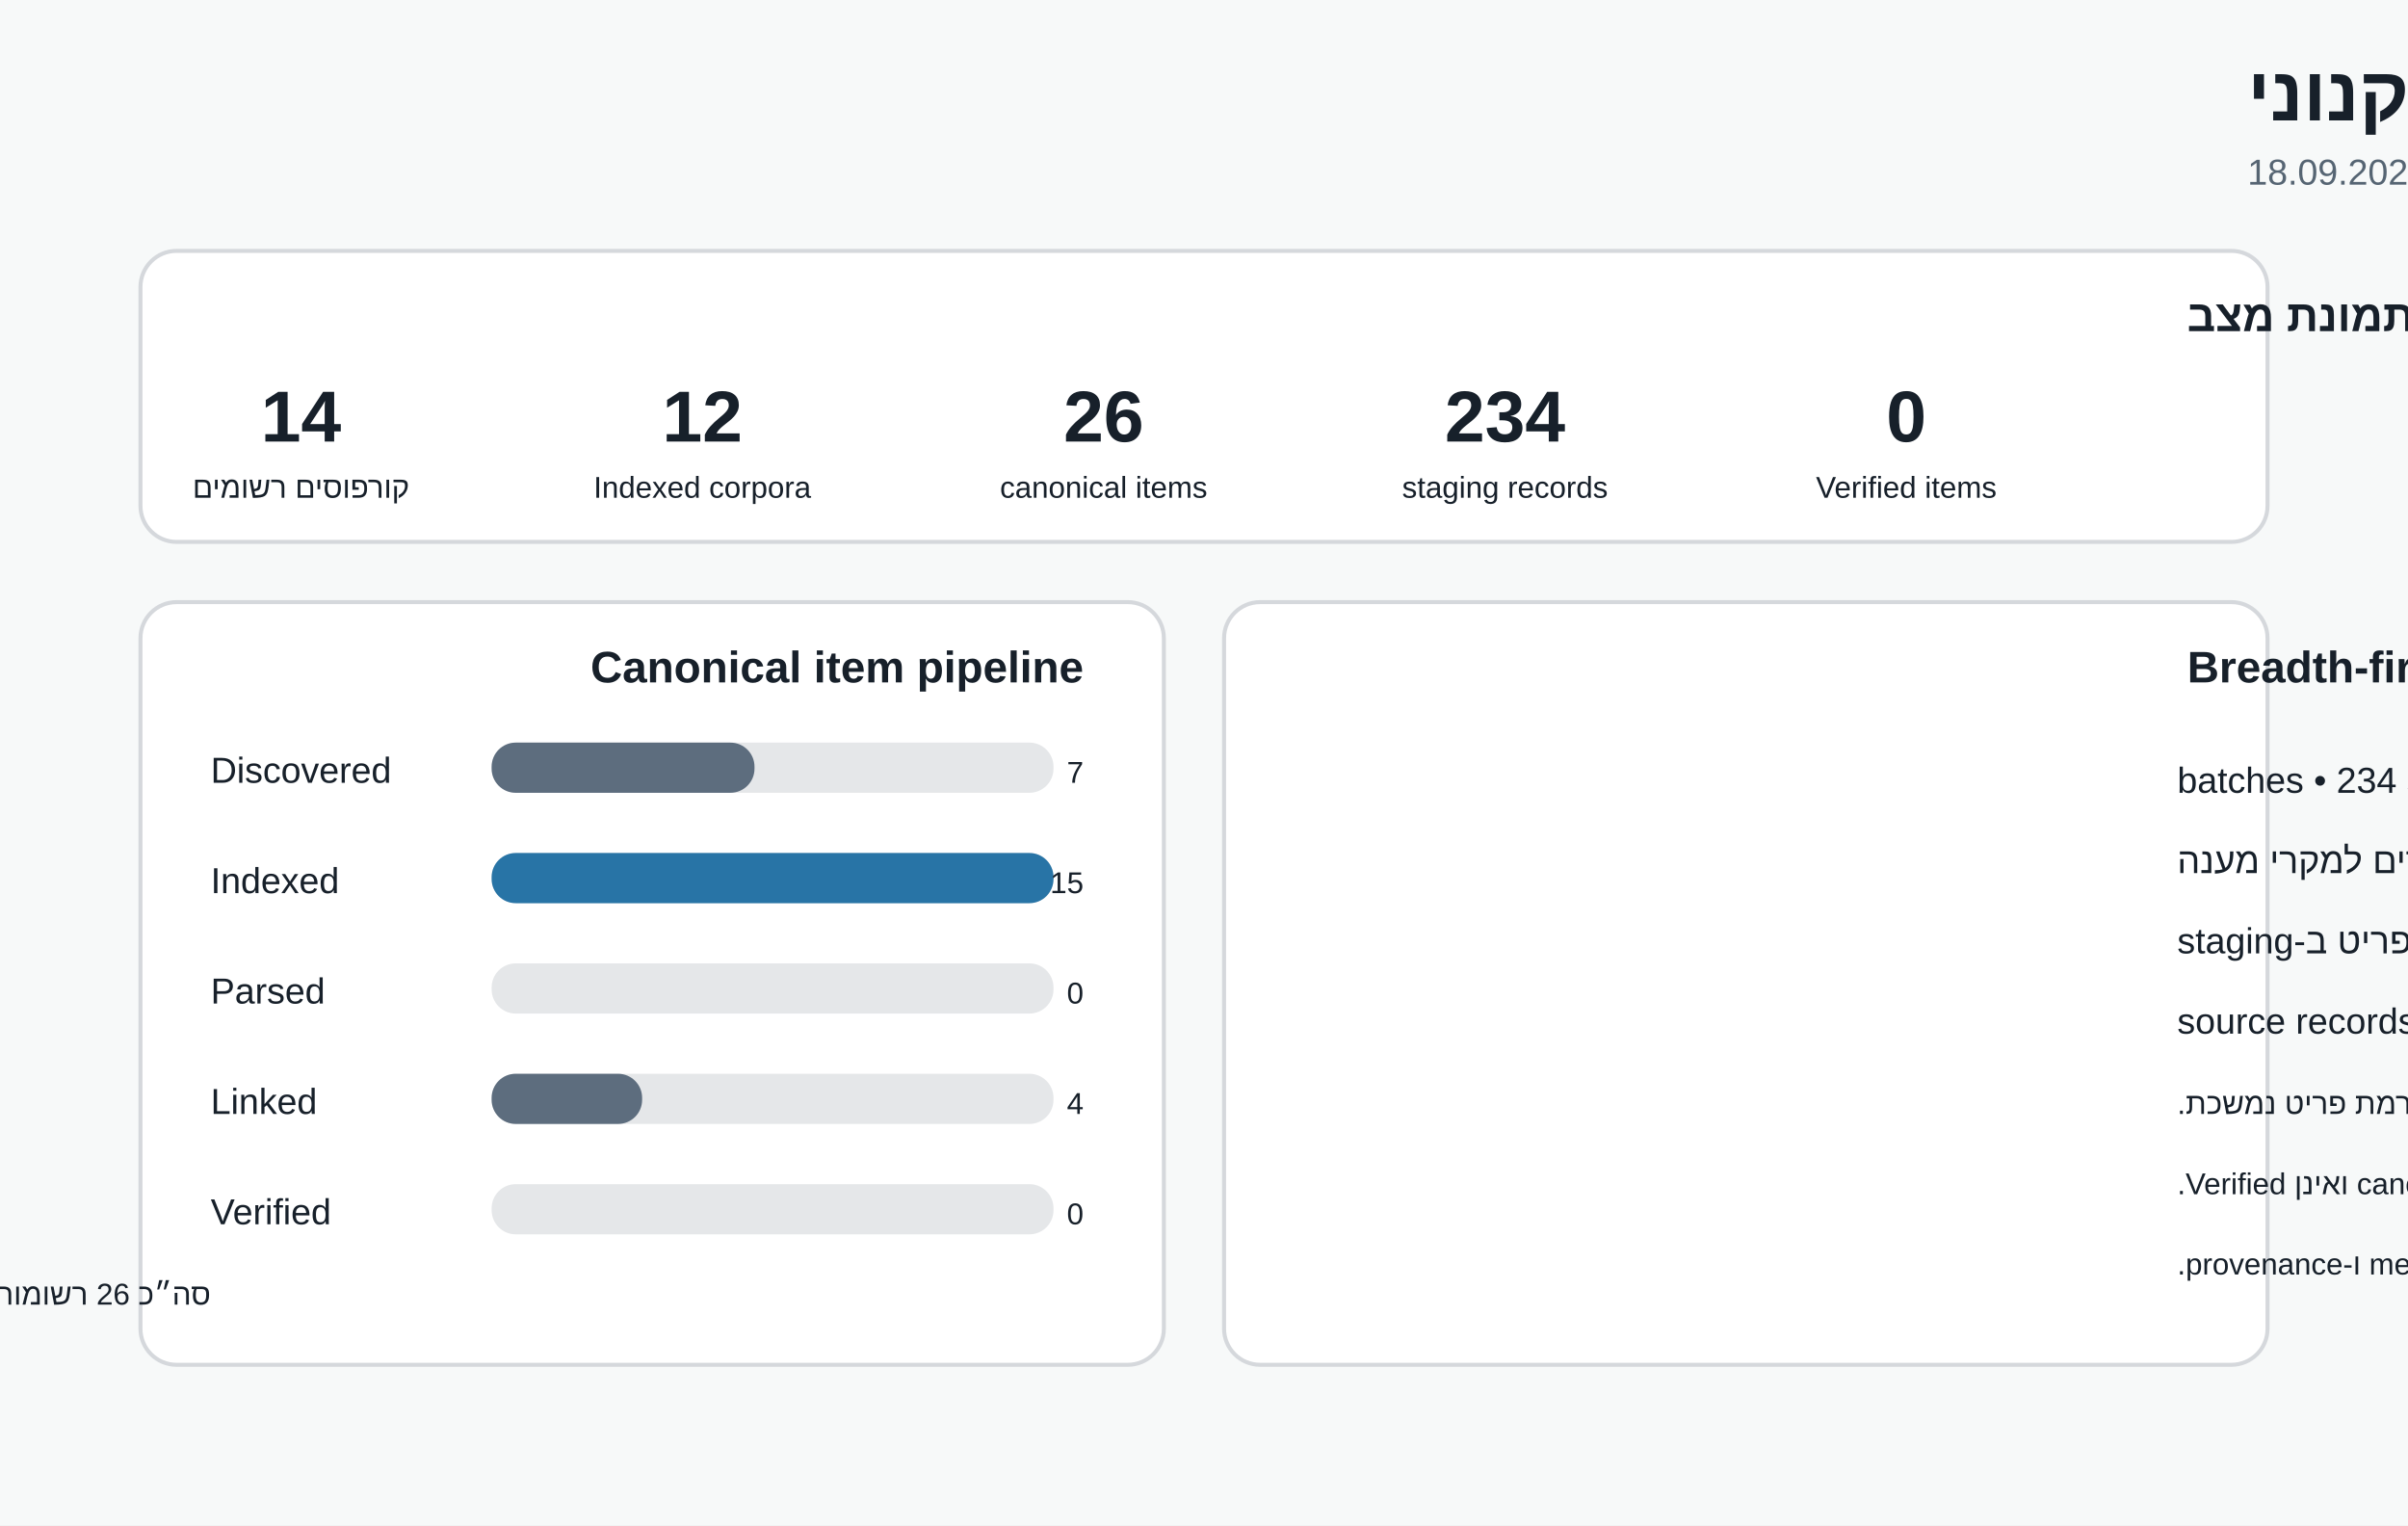
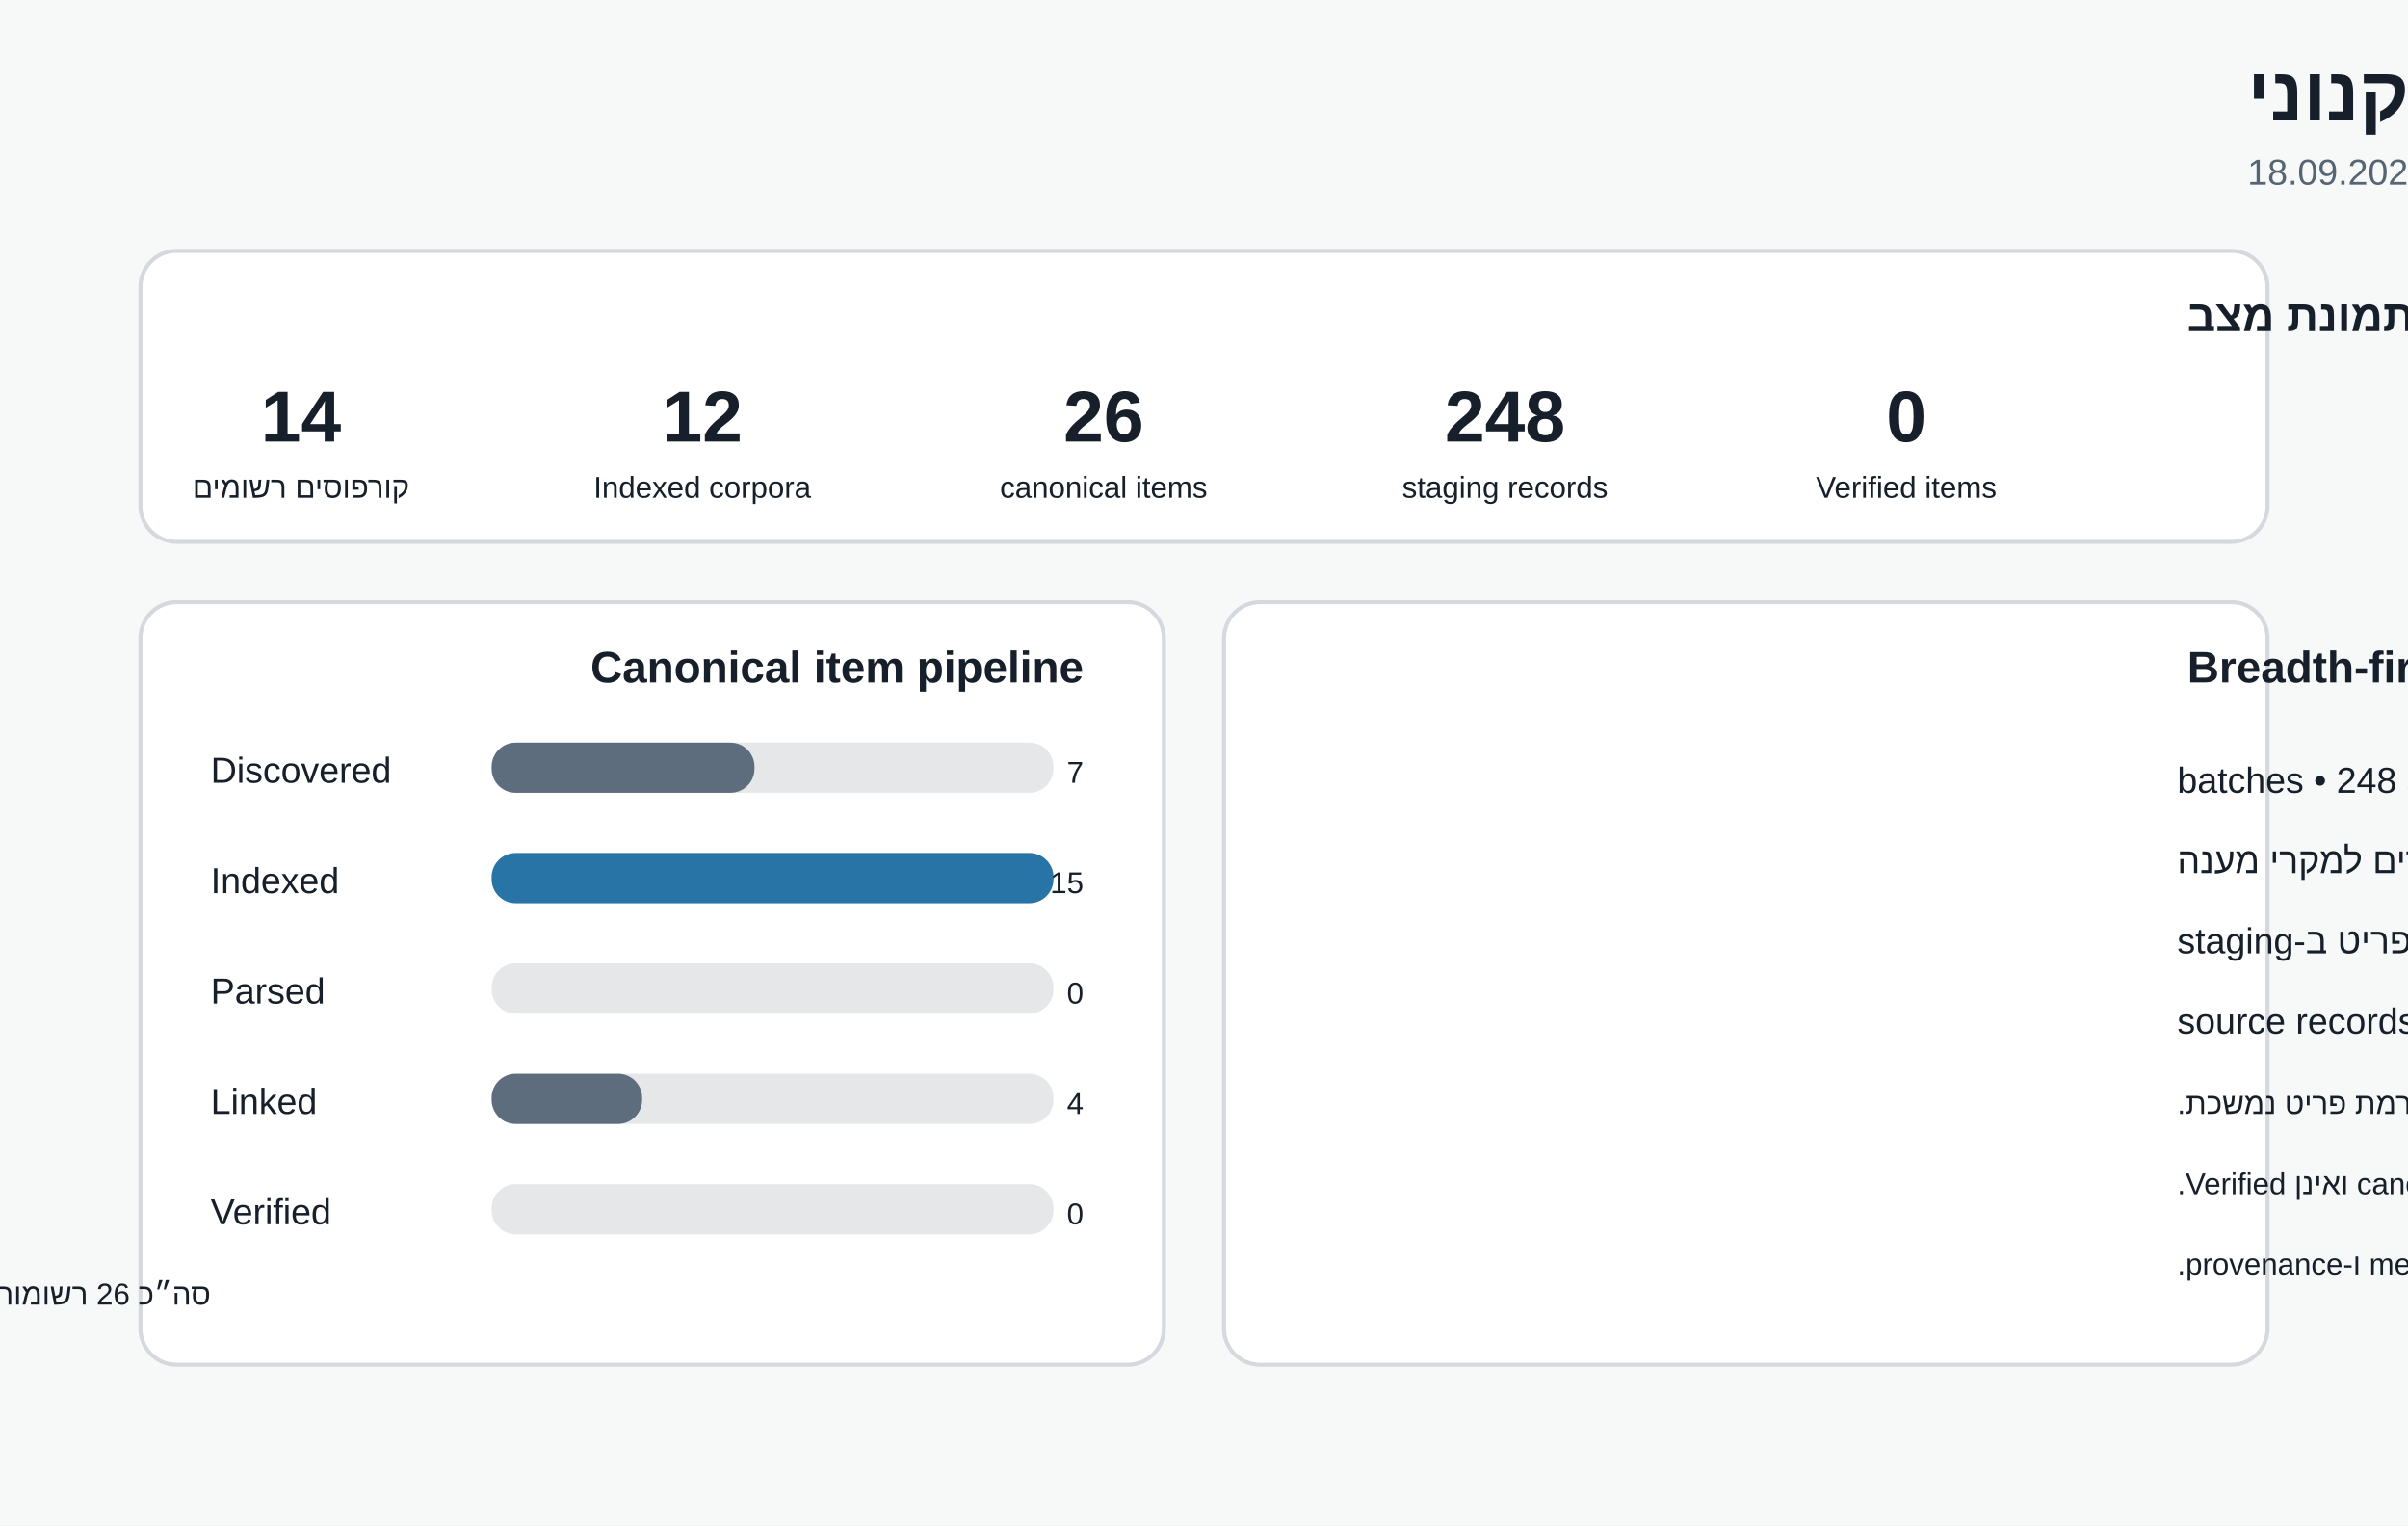
<svg xmlns="http://www.w3.org/2000/svg" width="1200" height="760" viewBox="0 0 1200 760">
  <style>text{font-family:Arial,'Noto Sans Hebrew',sans-serif;fill:#17202a}.title{font-size:38px;font-weight:700}.sub{font-size:18px;fill:#566573}.h{font-size:22px;font-weight:700}.n{font-size:36px;font-weight:700}.small{font-size:15px}.label{font-size:18px}.card{fill:#fff;stroke:#d5d8dc;stroke-width:2}.bg{fill:#f7f9f9}.barbg{fill:#e5e7e9}.b1{fill:#5d6d7e}.b2{fill:#2874a6}</style>
  <rect class="bg" width="1200" height="760" />
  <text x="1120" y="60" text-anchor="end" class="title" direction="rtl">מענה לדורות | יקום הרבי — מצב קנוני</text>
  <text x="1120" y="92" text-anchor="end" class="sub" direction="rtl">נתונים מגובים בלבד • staging נפרד מהקנון • 18.09.2026</text>
  <rect x="70" y="125" width="1060" height="145" rx="18" class="card" />
  <text x="1090" y="165" text-anchor="end" class="h" direction="rtl">תמונת מצב</text>
  <text x="150" y="220" text-anchor="middle" class="n">14</text>
  <text x="150" y="248" text-anchor="middle" class="small" direction="rtl">קורפוסים רשומים</text>
  <text x="350" y="220" text-anchor="middle" class="n">12</text>
  <text x="350" y="248" text-anchor="middle" class="small">Indexed corpora</text>
  <text x="550" y="220" text-anchor="middle" class="n">26</text>
  <text x="550" y="248" text-anchor="middle" class="small">canonical items</text>
-   <text x="750" y="220" text-anchor="middle" class="n">234</text>
+   <text x="750" y="220" text-anchor="middle" class="n">248</text>
  <text x="750" y="248" text-anchor="middle" class="small">staging records</text>
  <text x="950" y="220" text-anchor="middle" class="n">0</text>
  <text x="950" y="248" text-anchor="middle" class="small">Verified items</text>
  <rect x="70" y="300" width="510" height="380" rx="18" class="card" />
  <text x="540" y="340" text-anchor="end" class="h">Canonical item pipeline</text>
  <text x="105" y="390" class="label">Discovered</text>
  <rect x="245" y="370" width="280" height="25" rx="12" class="barbg" />
  <rect x="245" y="370" width="131" height="25" rx="12" class="b1" />
  <text x="540" y="390" text-anchor="end" class="small">7</text>
  <text x="105" y="445" class="label">Indexed</text>
  <rect x="245" y="425" width="280" height="25" rx="12" class="barbg" />
  <rect x="245" y="425" width="280" height="25" rx="12" class="b2" />
  <text x="540" y="445" text-anchor="end" class="small">15</text>
  <text x="105" y="500" class="label">Parsed</text>
  <rect x="245" y="480" width="280" height="25" rx="12" class="barbg" />
  <text x="540" y="500" text-anchor="end" class="small">0</text>
  <text x="105" y="555" class="label">Linked</text>
  <rect x="245" y="535" width="280" height="25" rx="12" class="barbg" />
  <rect x="245" y="535" width="75" height="25" rx="12" class="b1" />
  <text x="540" y="555" text-anchor="end" class="small">4</text>
  <text x="105" y="610" class="label">Verified</text>
  <rect x="245" y="590" width="280" height="25" rx="12" class="barbg" />
  <text x="540" y="610" text-anchor="end" class="small">0</text>
  <text x="105" y="650" class="small" direction="rtl">סה״כ 26 רשומות item-level קנוניות.</text>
  <rect x="610" y="300" width="520" height="380" rx="18" class="card" />
  <text x="1090" y="340" text-anchor="end" class="h" direction="rtl">Breadth-first discovery</text>
-   <text x="1085" y="395" text-anchor="end" class="label" direction="rtl">29 batches • 234 staging records</text>
-   <text x="1085" y="435" text-anchor="end" class="label" direction="rtl">180 מועמדים למקרי מענה</text>
-   <text x="1085" y="475" text-anchor="end" class="label" direction="rtl">55 עדי־אודיו ברמת פריט ב-staging</text>
+   <text x="1085" y="395" text-anchor="end" class="label" direction="rtl">31 batches • 248 staging records</text>
+   <text x="1085" y="435" text-anchor="end" class="label" direction="rtl">191 מועמדים למקרי מענה</text>
+   <text x="1085" y="475" text-anchor="end" class="label" direction="rtl">55 עדי־אודיו + 14 אגרות ברמת פריט ב-staging</text>
  <text x="1085" y="515" text-anchor="end" class="label" direction="rtl">לפחות 25,906 source records / manifestations</text>
  <text x="1085" y="555" text-anchor="end" class="small" direction="rtl">Sichos Kodesh Audio: 4,700+ הקלטות; קליטה ברמת פריט נמשכת.</text>
  <text x="1085" y="595" text-anchor="end" class="small" direction="rtl">ספירות inventory אינן canonical items ואינן Verified.</text>
-   <text x="1085" y="635" text-anchor="end" class="small" direction="rtl">מדיה מוגנת אינה מועתקת; נשמרים metadata, locators ו-provenance.</text>
+   <text x="1085" y="635" text-anchor="end" class="small" direction="rtl">מדיה וטקסט מוגנים אינם מועתקים; נשמרים metadata, locators ו-provenance.</text>
</svg>
